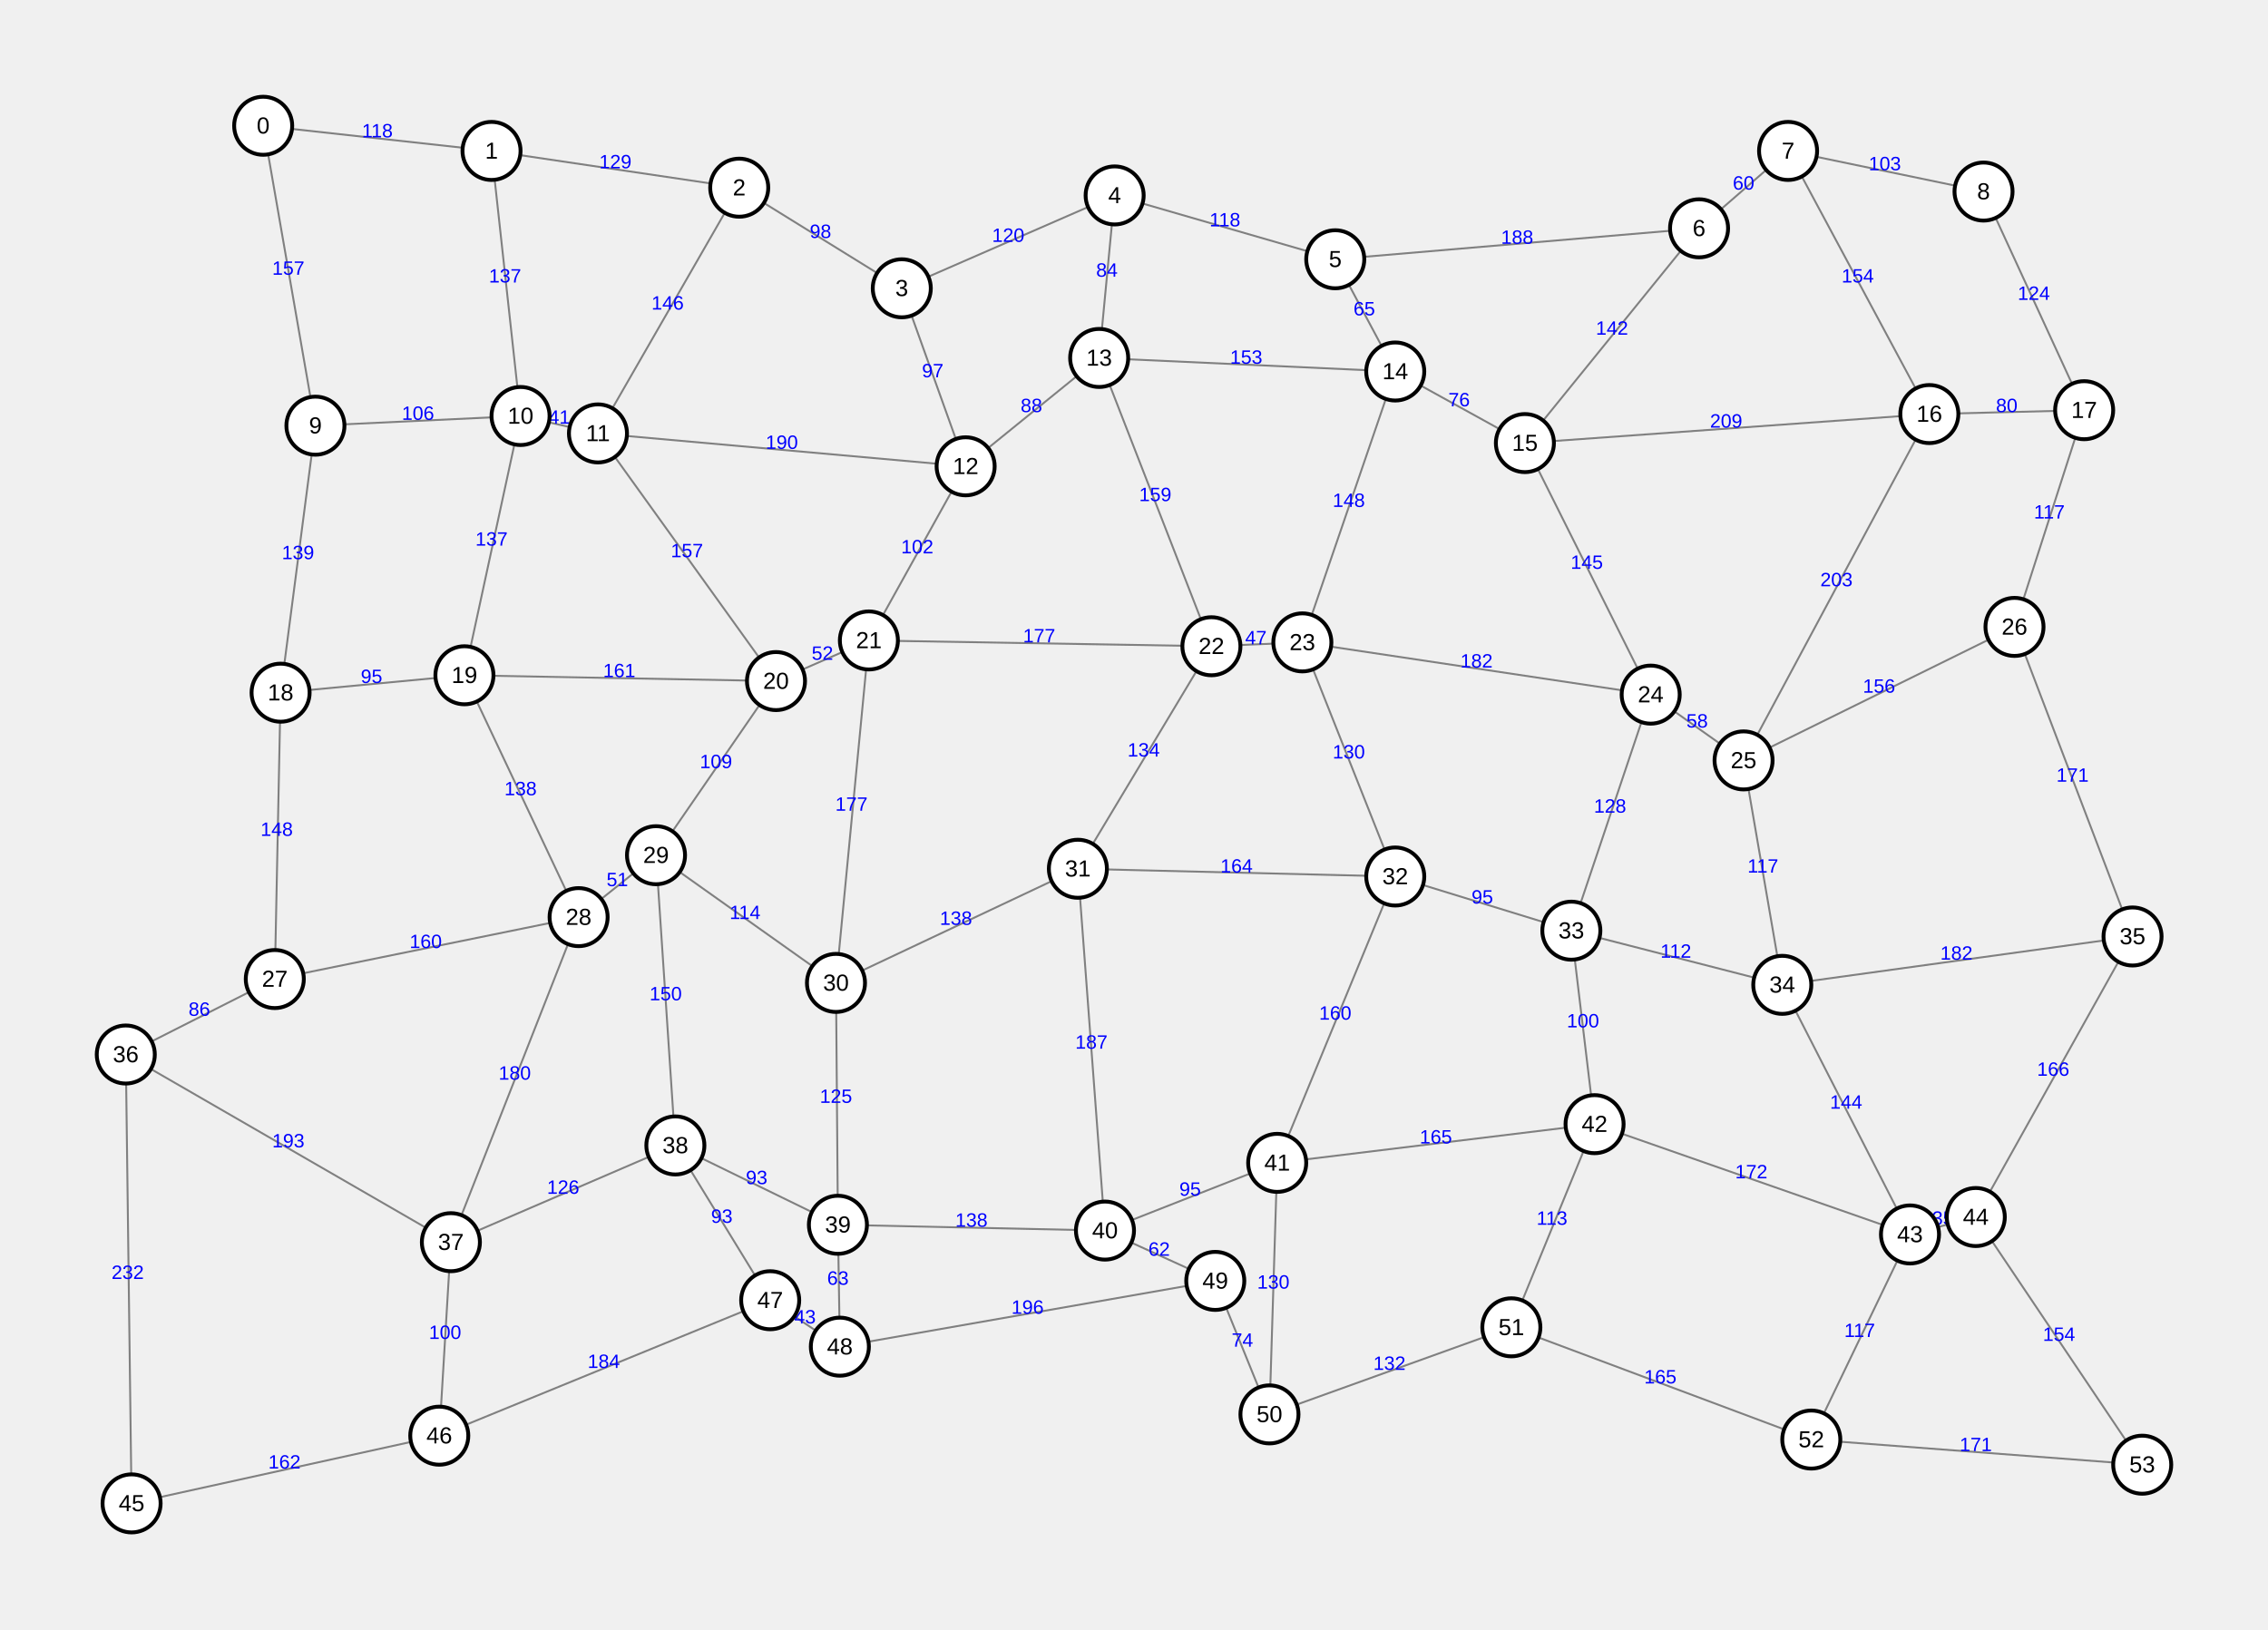
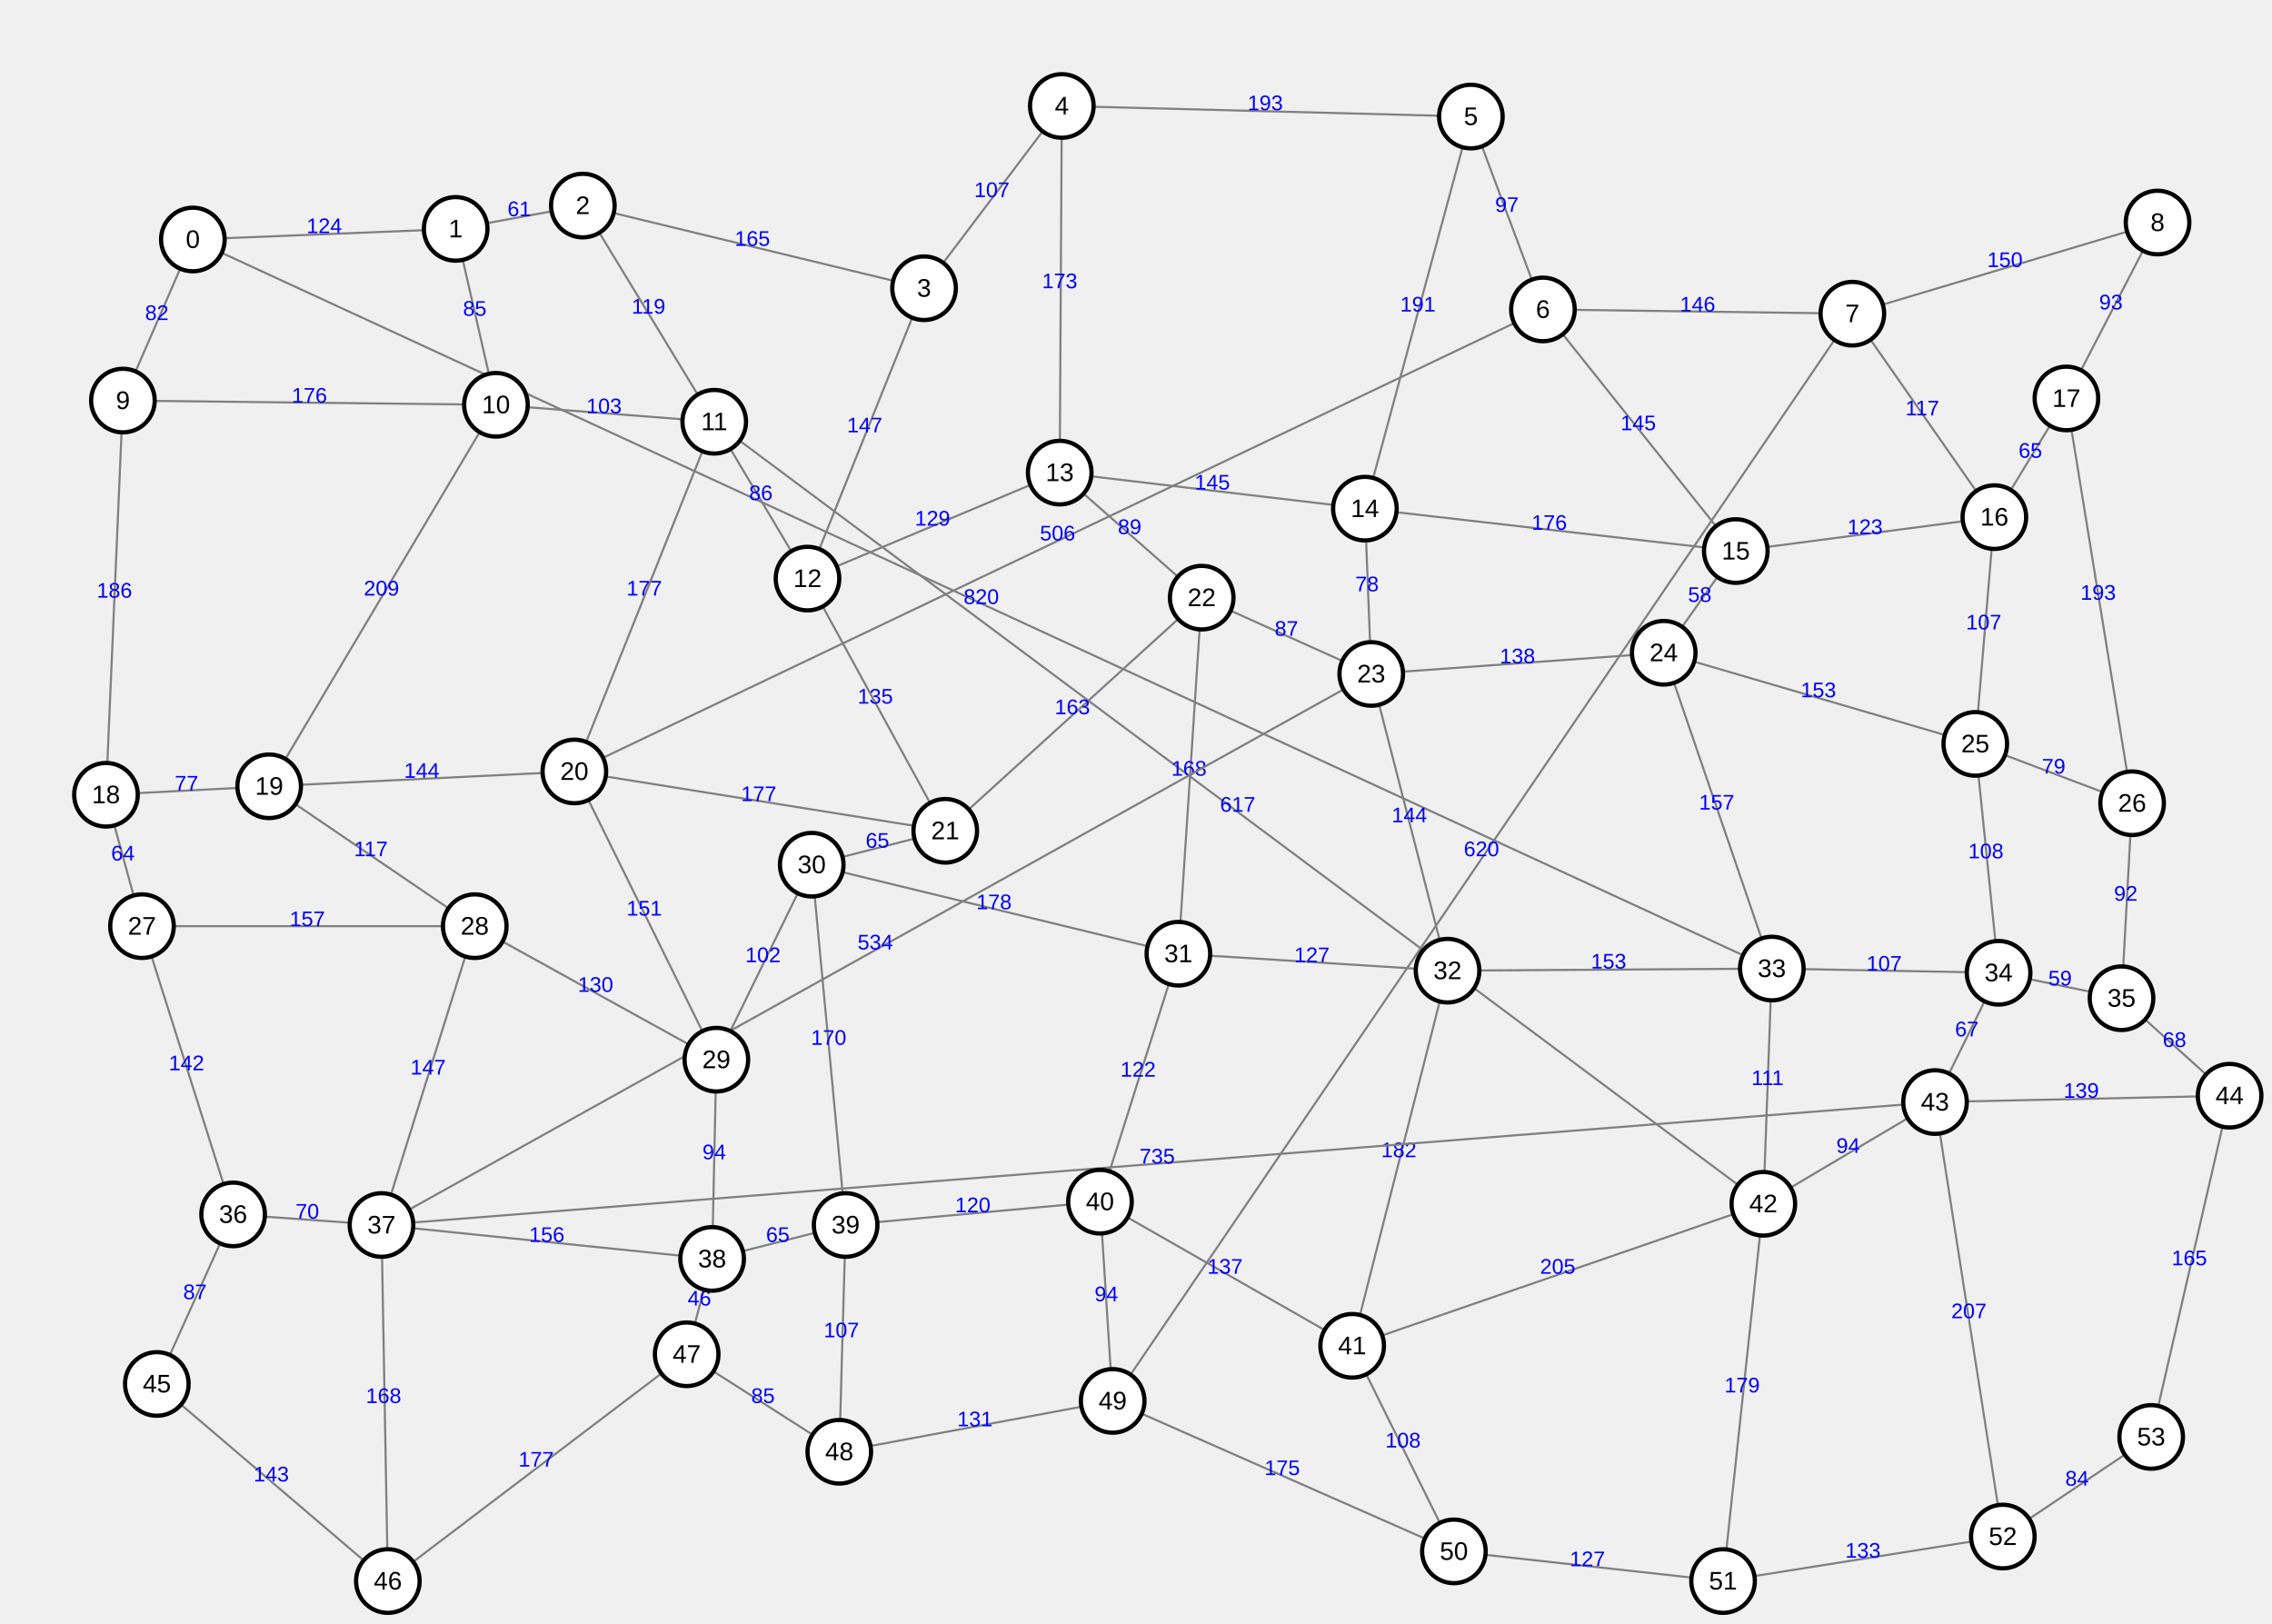
- <svg xmlns="http://www.w3.org/2000/svg" width="1172" height="842">
+ <svg xmlns="http://www.w3.org/2000/svg" width="1072" height="766">
  <style>
.node-unvisited { fill: white; stroke: black; stroke-width: 2; }
.node-visited { fill: lightblue; stroke: black; stroke-width: 2; }
.node-current { fill: yellow; stroke: black; stroke-width: 3; }
.node-path { fill: lightgreen; stroke: black; stroke-width: 2; }
.edge { stroke: gray; stroke-width: 1; }
.edge-path { stroke: red; stroke-width: 3; }
.text { font-family: Arial; font-size: 12px; text-anchor: middle; }
.weight-text { font-family: Arial; font-size: 10px; text-anchor: middle; fill: blue; }
</style>
-   <line x1="136" y1="65" x2="254" y2="78" class="edge" />
-   <text x="195" y="71" class="weight-text">118</text>
-   <line x1="136" y1="65" x2="163" y2="220" class="edge" />
-   <text x="149" y="142" class="weight-text">157</text>
-   <line x1="254" y1="78" x2="382" y2="97" class="edge" />
-   <text x="318" y="87" class="weight-text">129</text>
-   <line x1="254" y1="78" x2="269" y2="215" class="edge" />
-   <text x="261" y="146" class="weight-text">137</text>
-   <line x1="382" y1="97" x2="466" y2="149" class="edge" />
-   <text x="424" y="123" class="weight-text">98</text>
-   <line x1="382" y1="97" x2="309" y2="224" class="edge" />
-   <text x="345" y="160" class="weight-text">146</text>
-   <line x1="466" y1="149" x2="576" y2="101" class="edge" />
-   <text x="521" y="125" class="weight-text">120</text>
-   <line x1="466" y1="149" x2="499" y2="241" class="edge" />
-   <text x="482" y="195" class="weight-text">97</text>
-   <line x1="576" y1="101" x2="690" y2="134" class="edge" />
-   <text x="633" y="117" class="weight-text">118</text>
-   <line x1="576" y1="101" x2="568" y2="185" class="edge" />
-   <text x="572" y="143" class="weight-text">84</text>
-   <line x1="690" y1="134" x2="878" y2="118" class="edge" />
-   <text x="784" y="126" class="weight-text">188</text>
-   <line x1="690" y1="134" x2="721" y2="192" class="edge" />
-   <text x="705" y="163" class="weight-text">65</text>
-   <line x1="878" y1="118" x2="924" y2="78" class="edge" />
-   <text x="901" y="98" class="weight-text">60</text>
-   <line x1="878" y1="118" x2="788" y2="229" class="edge" />
-   <text x="833" y="173" class="weight-text">142</text>
-   <line x1="924" y1="78" x2="1025" y2="99" class="edge" />
-   <text x="974" y="88" class="weight-text">103</text>
-   <line x1="924" y1="78" x2="997" y2="214" class="edge" />
-   <text x="960" y="146" class="weight-text">154</text>
-   <line x1="1025" y1="99" x2="1077" y2="212" class="edge" />
-   <text x="1051" y="155" class="weight-text">124</text>
-   <line x1="163" y1="220" x2="269" y2="215" class="edge" />
-   <text x="216" y="217" class="weight-text">106</text>
-   <line x1="163" y1="220" x2="145" y2="358" class="edge" />
-   <text x="154" y="289" class="weight-text">139</text>
-   <line x1="269" y1="215" x2="309" y2="224" class="edge" />
-   <text x="289" y="219" class="weight-text">41</text>
-   <line x1="269" y1="215" x2="240" y2="349" class="edge" />
-   <text x="254" y="282" class="weight-text">137</text>
-   <line x1="309" y1="224" x2="499" y2="241" class="edge" />
-   <text x="404" y="232" class="weight-text">190</text>
-   <line x1="309" y1="224" x2="401" y2="352" class="edge" />
-   <text x="355" y="288" class="weight-text">157</text>
-   <line x1="499" y1="241" x2="568" y2="185" class="edge" />
-   <text x="533" y="213" class="weight-text">88</text>
-   <line x1="499" y1="241" x2="449" y2="331" class="edge" />
-   <text x="474" y="286" class="weight-text">102</text>
-   <line x1="568" y1="185" x2="721" y2="192" class="edge" />
-   <text x="644" y="188" class="weight-text">153</text>
-   <line x1="568" y1="185" x2="626" y2="334" class="edge" />
-   <text x="597" y="259" class="weight-text">159</text>
-   <line x1="721" y1="192" x2="788" y2="229" class="edge" />
-   <text x="754" y="210" class="weight-text">76</text>
-   <line x1="721" y1="192" x2="673" y2="332" class="edge" />
-   <text x="697" y="262" class="weight-text">148</text>
-   <line x1="788" y1="229" x2="997" y2="214" class="edge" />
-   <text x="892" y="221" class="weight-text">209</text>
-   <line x1="788" y1="229" x2="853" y2="359" class="edge" />
-   <text x="820" y="294" class="weight-text">145</text>
-   <line x1="997" y1="214" x2="1077" y2="212" class="edge" />
-   <text x="1037" y="213" class="weight-text">80</text>
-   <line x1="997" y1="214" x2="901" y2="393" class="edge" />
-   <text x="949" y="303" class="weight-text">203</text>
-   <line x1="1077" y1="212" x2="1041" y2="324" class="edge" />
-   <text x="1059" y="268" class="weight-text">117</text>
-   <line x1="145" y1="358" x2="240" y2="349" class="edge" />
-   <text x="192" y="353" class="weight-text">95</text>
-   <line x1="145" y1="358" x2="142" y2="506" class="edge" />
-   <text x="143" y="432" class="weight-text">148</text>
-   <line x1="240" y1="349" x2="401" y2="352" class="edge" />
-   <text x="320" y="350" class="weight-text">161</text>
-   <line x1="240" y1="349" x2="299" y2="474" class="edge" />
-   <text x="269" y="411" class="weight-text">138</text>
-   <line x1="401" y1="352" x2="449" y2="331" class="edge" />
-   <text x="425" y="341" class="weight-text">52</text>
-   <line x1="401" y1="352" x2="339" y2="442" class="edge" />
-   <text x="370" y="397" class="weight-text">109</text>
-   <line x1="449" y1="331" x2="626" y2="334" class="edge" />
-   <text x="537" y="332" class="weight-text">177</text>
-   <line x1="449" y1="331" x2="432" y2="508" class="edge" />
-   <text x="440" y="419" class="weight-text">177</text>
-   <line x1="626" y1="334" x2="673" y2="332" class="edge" />
-   <text x="649" y="333" class="weight-text">47</text>
-   <line x1="626" y1="334" x2="557" y2="449" class="edge" />
-   <text x="591" y="391" class="weight-text">134</text>
-   <line x1="673" y1="332" x2="853" y2="359" class="edge" />
-   <text x="763" y="345" class="weight-text">182</text>
-   <line x1="673" y1="332" x2="721" y2="453" class="edge" />
-   <text x="697" y="392" class="weight-text">130</text>
-   <line x1="853" y1="359" x2="901" y2="393" class="edge" />
-   <text x="877" y="376" class="weight-text">58</text>
-   <line x1="853" y1="359" x2="812" y2="481" class="edge" />
-   <text x="832" y="420" class="weight-text">128</text>
-   <line x1="901" y1="393" x2="1041" y2="324" class="edge" />
-   <text x="971" y="358" class="weight-text">156</text>
-   <line x1="901" y1="393" x2="921" y2="509" class="edge" />
-   <text x="911" y="451" class="weight-text">117</text>
-   <line x1="1041" y1="324" x2="1102" y2="484" class="edge" />
-   <text x="1071" y="404" class="weight-text">171</text>
-   <line x1="142" y1="506" x2="299" y2="474" class="edge" />
-   <text x="220" y="490" class="weight-text">160</text>
-   <line x1="142" y1="506" x2="65" y2="545" class="edge" />
-   <text x="103" y="525" class="weight-text">86</text>
-   <line x1="299" y1="474" x2="339" y2="442" class="edge" />
-   <text x="319" y="458" class="weight-text">51</text>
-   <line x1="299" y1="474" x2="233" y2="642" class="edge" />
-   <text x="266" y="558" class="weight-text">180</text>
-   <line x1="339" y1="442" x2="432" y2="508" class="edge" />
-   <text x="385" y="475" class="weight-text">114</text>
-   <line x1="339" y1="442" x2="349" y2="592" class="edge" />
-   <text x="344" y="517" class="weight-text">150</text>
-   <line x1="432" y1="508" x2="557" y2="449" class="edge" />
-   <text x="494" y="478" class="weight-text">138</text>
-   <line x1="432" y1="508" x2="433" y2="633" class="edge" />
-   <text x="432" y="570" class="weight-text">125</text>
-   <line x1="557" y1="449" x2="721" y2="453" class="edge" />
-   <text x="639" y="451" class="weight-text">164</text>
-   <line x1="557" y1="449" x2="571" y2="636" class="edge" />
-   <text x="564" y="542" class="weight-text">187</text>
-   <line x1="721" y1="453" x2="812" y2="481" class="edge" />
-   <text x="766" y="467" class="weight-text">95</text>
-   <line x1="721" y1="453" x2="660" y2="601" class="edge" />
-   <text x="690" y="527" class="weight-text">160</text>
-   <line x1="812" y1="481" x2="921" y2="509" class="edge" />
-   <text x="866" y="495" class="weight-text">112</text>
-   <line x1="812" y1="481" x2="824" y2="581" class="edge" />
-   <text x="818" y="531" class="weight-text">100</text>
-   <line x1="921" y1="509" x2="1102" y2="484" class="edge" />
-   <text x="1011" y="496" class="weight-text">182</text>
-   <line x1="921" y1="509" x2="987" y2="638" class="edge" />
-   <text x="954" y="573" class="weight-text">144</text>
-   <line x1="1102" y1="484" x2="1021" y2="629" class="edge" />
-   <text x="1061" y="556" class="weight-text">166</text>
-   <line x1="65" y1="545" x2="233" y2="642" class="edge" />
-   <text x="149" y="593" class="weight-text">193</text>
-   <line x1="65" y1="545" x2="68" y2="777" class="edge" />
-   <text x="66" y="661" class="weight-text">232</text>
-   <line x1="233" y1="642" x2="349" y2="592" class="edge" />
-   <text x="291" y="617" class="weight-text">126</text>
-   <line x1="233" y1="642" x2="227" y2="742" class="edge" />
-   <text x="230" y="692" class="weight-text">100</text>
-   <line x1="349" y1="592" x2="433" y2="633" class="edge" />
-   <text x="391" y="612" class="weight-text">93</text>
-   <line x1="349" y1="592" x2="398" y2="672" class="edge" />
-   <text x="373" y="632" class="weight-text">93</text>
-   <line x1="433" y1="633" x2="571" y2="636" class="edge" />
-   <text x="502" y="634" class="weight-text">138</text>
-   <line x1="433" y1="633" x2="434" y2="696" class="edge" />
-   <text x="433" y="664" class="weight-text">63</text>
-   <line x1="571" y1="636" x2="660" y2="601" class="edge" />
-   <text x="615" y="618" class="weight-text">95</text>
-   <line x1="571" y1="636" x2="628" y2="662" class="edge" />
-   <text x="599" y="649" class="weight-text">62</text>
-   <line x1="660" y1="601" x2="824" y2="581" class="edge" />
-   <text x="742" y="591" class="weight-text">165</text>
-   <line x1="660" y1="601" x2="656" y2="731" class="edge" />
-   <text x="658" y="666" class="weight-text">130</text>
-   <line x1="824" y1="581" x2="987" y2="638" class="edge" />
-   <text x="905" y="609" class="weight-text">172</text>
-   <line x1="824" y1="581" x2="781" y2="686" class="edge" />
-   <text x="802" y="633" class="weight-text">113</text>
-   <line x1="987" y1="638" x2="1021" y2="629" class="edge" />
-   <text x="1004" y="633" class="weight-text">35</text>
-   <line x1="987" y1="638" x2="936" y2="744" class="edge" />
-   <text x="961" y="691" class="weight-text">117</text>
-   <line x1="1021" y1="629" x2="1107" y2="757" class="edge" />
-   <text x="1064" y="693" class="weight-text">154</text>
-   <line x1="68" y1="777" x2="227" y2="742" class="edge" />
-   <text x="147" y="759" class="weight-text">162</text>
-   <line x1="227" y1="742" x2="398" y2="672" class="edge" />
-   <text x="312" y="707" class="weight-text">184</text>
-   <line x1="398" y1="672" x2="434" y2="696" class="edge" />
-   <text x="416" y="684" class="weight-text">43</text>
-   <line x1="434" y1="696" x2="628" y2="662" class="edge" />
-   <text x="531" y="679" class="weight-text">196</text>
-   <line x1="628" y1="662" x2="656" y2="731" class="edge" />
-   <text x="642" y="696" class="weight-text">74</text>
-   <line x1="656" y1="731" x2="781" y2="686" class="edge" />
-   <text x="718" y="708" class="weight-text">132</text>
-   <line x1="781" y1="686" x2="936" y2="744" class="edge" />
-   <text x="858" y="715" class="weight-text">165</text>
-   <line x1="936" y1="744" x2="1107" y2="757" class="edge" />
-   <text x="1021" y="750" class="weight-text">171</text>
-   <circle cx="136" cy="65" r="15" class="node-unvisited" />
-   <text x="136" y="69" class="text">0</text>
-   <circle cx="254" cy="78" r="15" class="node-unvisited" />
-   <text x="254" y="82" class="text">1</text>
-   <circle cx="382" cy="97" r="15" class="node-unvisited" />
-   <text x="382" y="101" class="text">2</text>
-   <circle cx="466" cy="149" r="15" class="node-unvisited" />
-   <text x="466" y="153" class="text">3</text>
-   <circle cx="576" cy="101" r="15" class="node-unvisited" />
-   <text x="576" y="105" class="text">4</text>
-   <circle cx="690" cy="134" r="15" class="node-unvisited" />
-   <text x="690" y="138" class="text">5</text>
-   <circle cx="878" cy="118" r="15" class="node-unvisited" />
-   <text x="878" y="122" class="text">6</text>
-   <circle cx="924" cy="78" r="15" class="node-unvisited" />
-   <text x="924" y="82" class="text">7</text>
-   <circle cx="1025" cy="99" r="15" class="node-unvisited" />
-   <text x="1025" y="103" class="text">8</text>
-   <circle cx="163" cy="220" r="15" class="node-unvisited" />
-   <text x="163" y="224" class="text">9</text>
-   <circle cx="269" cy="215" r="15" class="node-unvisited" />
-   <text x="269" y="219" class="text">10</text>
-   <circle cx="309" cy="224" r="15" class="node-unvisited" />
-   <text x="309" y="228" class="text">11</text>
-   <circle cx="499" cy="241" r="15" class="node-unvisited" />
-   <text x="499" y="245" class="text">12</text>
-   <circle cx="568" cy="185" r="15" class="node-unvisited" />
-   <text x="568" y="189" class="text">13</text>
-   <circle cx="721" cy="192" r="15" class="node-unvisited" />
-   <text x="721" y="196" class="text">14</text>
-   <circle cx="788" cy="229" r="15" class="node-unvisited" />
-   <text x="788" y="233" class="text">15</text>
-   <circle cx="997" cy="214" r="15" class="node-unvisited" />
-   <text x="997" y="218" class="text">16</text>
-   <circle cx="1077" cy="212" r="15" class="node-unvisited" />
-   <text x="1077" y="216" class="text">17</text>
-   <circle cx="145" cy="358" r="15" class="node-unvisited" />
-   <text x="145" y="362" class="text">18</text>
-   <circle cx="240" cy="349" r="15" class="node-unvisited" />
-   <text x="240" y="353" class="text">19</text>
-   <circle cx="401" cy="352" r="15" class="node-unvisited" />
-   <text x="401" y="356" class="text">20</text>
-   <circle cx="449" cy="331" r="15" class="node-unvisited" />
-   <text x="449" y="335" class="text">21</text>
-   <circle cx="626" cy="334" r="15" class="node-unvisited" />
-   <text x="626" y="338" class="text">22</text>
-   <circle cx="673" cy="332" r="15" class="node-unvisited" />
-   <text x="673" y="336" class="text">23</text>
-   <circle cx="853" cy="359" r="15" class="node-unvisited" />
-   <text x="853" y="363" class="text">24</text>
-   <circle cx="901" cy="393" r="15" class="node-unvisited" />
-   <text x="901" y="397" class="text">25</text>
-   <circle cx="1041" cy="324" r="15" class="node-unvisited" />
-   <text x="1041" y="328" class="text">26</text>
-   <circle cx="142" cy="506" r="15" class="node-unvisited" />
-   <text x="142" y="510" class="text">27</text>
-   <circle cx="299" cy="474" r="15" class="node-unvisited" />
-   <text x="299" y="478" class="text">28</text>
-   <circle cx="339" cy="442" r="15" class="node-unvisited" />
-   <text x="339" y="446" class="text">29</text>
-   <circle cx="432" cy="508" r="15" class="node-unvisited" />
-   <text x="432" y="512" class="text">30</text>
-   <circle cx="557" cy="449" r="15" class="node-unvisited" />
-   <text x="557" y="453" class="text">31</text>
-   <circle cx="721" cy="453" r="15" class="node-unvisited" />
-   <text x="721" y="457" class="text">32</text>
-   <circle cx="812" cy="481" r="15" class="node-unvisited" />
-   <text x="812" y="485" class="text">33</text>
-   <circle cx="921" cy="509" r="15" class="node-unvisited" />
-   <text x="921" y="513" class="text">34</text>
-   <circle cx="1102" cy="484" r="15" class="node-unvisited" />
-   <text x="1102" y="488" class="text">35</text>
-   <circle cx="65" cy="545" r="15" class="node-unvisited" />
-   <text x="65" y="549" class="text">36</text>
-   <circle cx="233" cy="642" r="15" class="node-unvisited" />
-   <text x="233" y="646" class="text">37</text>
-   <circle cx="349" cy="592" r="15" class="node-unvisited" />
-   <text x="349" y="596" class="text">38</text>
-   <circle cx="433" cy="633" r="15" class="node-unvisited" />
-   <text x="433" y="637" class="text">39</text>
-   <circle cx="571" cy="636" r="15" class="node-unvisited" />
-   <text x="571" y="640" class="text">40</text>
-   <circle cx="660" cy="601" r="15" class="node-unvisited" />
-   <text x="660" y="605" class="text">41</text>
-   <circle cx="824" cy="581" r="15" class="node-unvisited" />
-   <text x="824" y="585" class="text">42</text>
-   <circle cx="987" cy="638" r="15" class="node-unvisited" />
-   <text x="987" y="642" class="text">43</text>
-   <circle cx="1021" cy="629" r="15" class="node-unvisited" />
-   <text x="1021" y="633" class="text">44</text>
-   <circle cx="68" cy="777" r="15" class="node-unvisited" />
-   <text x="68" y="781" class="text">45</text>
-   <circle cx="227" cy="742" r="15" class="node-unvisited" />
-   <text x="227" y="746" class="text">46</text>
-   <circle cx="398" cy="672" r="15" class="node-unvisited" />
-   <text x="398" y="676" class="text">47</text>
-   <circle cx="434" cy="696" r="15" class="node-unvisited" />
-   <text x="434" y="700" class="text">48</text>
-   <circle cx="628" cy="662" r="15" class="node-unvisited" />
-   <text x="628" y="666" class="text">49</text>
-   <circle cx="656" cy="731" r="15" class="node-unvisited" />
-   <text x="656" y="735" class="text">50</text>
-   <circle cx="781" cy="686" r="15" class="node-unvisited" />
-   <text x="781" y="690" class="text">51</text>
-   <circle cx="936" cy="744" r="15" class="node-unvisited" />
-   <text x="936" y="748" class="text">52</text>
-   <circle cx="1107" cy="757" r="15" class="node-unvisited" />
-   <text x="1107" y="761" class="text">53</text>
+   <line x1="91" y1="113" x2="215" y2="108" class="edge" />
+   <text x="153" y="110" class="weight-text">124</text>
+   <line x1="91" y1="113" x2="58" y2="189" class="edge" />
+   <text x="74" y="151" class="weight-text">82</text>
+   <line x1="91" y1="113" x2="836" y2="457" class="edge" />
+   <text x="463" y="285" class="weight-text">820</text>
+   <line x1="215" y1="108" x2="275" y2="97" class="edge" />
+   <text x="245" y="102" class="weight-text">61</text>
+   <line x1="215" y1="108" x2="234" y2="191" class="edge" />
+   <text x="224" y="149" class="weight-text">85</text>
+   <line x1="275" y1="97" x2="436" y2="136" class="edge" />
+   <text x="355" y="116" class="weight-text">165</text>
+   <line x1="275" y1="97" x2="337" y2="199" class="edge" />
+   <text x="306" y="148" class="weight-text">119</text>
+   <line x1="436" y1="136" x2="501" y2="50" class="edge" />
+   <text x="468" y="93" class="weight-text">107</text>
+   <line x1="436" y1="136" x2="381" y2="273" class="edge" />
+   <text x="408" y="204" class="weight-text">147</text>
+   <line x1="501" y1="50" x2="694" y2="55" class="edge" />
+   <text x="597" y="52" class="weight-text">193</text>
+   <line x1="501" y1="50" x2="500" y2="223" class="edge" />
+   <text x="500" y="136" class="weight-text">173</text>
+   <line x1="694" y1="55" x2="728" y2="146" class="edge" />
+   <text x="711" y="100" class="weight-text">97</text>
+   <line x1="694" y1="55" x2="644" y2="240" class="edge" />
+   <text x="669" y="147" class="weight-text">191</text>
+   <line x1="728" y1="146" x2="874" y2="148" class="edge" />
+   <text x="801" y="147" class="weight-text">146</text>
+   <line x1="728" y1="146" x2="819" y2="260" class="edge" />
+   <text x="773" y="203" class="weight-text">145</text>
+   <line x1="728" y1="146" x2="271" y2="364" class="edge" />
+   <text x="499" y="255" class="weight-text">506</text>
+   <line x1="874" y1="148" x2="1018" y2="105" class="edge" />
+   <text x="946" y="126" class="weight-text">150</text>
+   <line x1="874" y1="148" x2="941" y2="244" class="edge" />
+   <text x="907" y="196" class="weight-text">117</text>
+   <line x1="874" y1="148" x2="525" y2="661" class="edge" />
+   <text x="699" y="404" class="weight-text">620</text>
+   <line x1="1018" y1="105" x2="975" y2="188" class="edge" />
+   <text x="996" y="146" class="weight-text">93</text>
+   <line x1="58" y1="189" x2="234" y2="191" class="edge" />
+   <text x="146" y="190" class="weight-text">176</text>
+   <line x1="58" y1="189" x2="50" y2="375" class="edge" />
+   <text x="54" y="282" class="weight-text">186</text>
+   <line x1="234" y1="191" x2="337" y2="199" class="edge" />
+   <text x="285" y="195" class="weight-text">103</text>
+   <line x1="234" y1="191" x2="127" y2="371" class="edge" />
+   <text x="180" y="281" class="weight-text">209</text>
+   <line x1="337" y1="199" x2="381" y2="273" class="edge" />
+   <text x="359" y="236" class="weight-text">86</text>
+   <line x1="337" y1="199" x2="271" y2="364" class="edge" />
+   <text x="304" y="281" class="weight-text">177</text>
+   <line x1="337" y1="199" x2="832" y2="568" class="edge" />
+   <text x="584" y="383" class="weight-text">617</text>
+   <line x1="381" y1="273" x2="500" y2="223" class="edge" />
+   <text x="440" y="248" class="weight-text">129</text>
+   <line x1="381" y1="273" x2="446" y2="392" class="edge" />
+   <text x="413" y="332" class="weight-text">135</text>
+   <line x1="500" y1="223" x2="644" y2="240" class="edge" />
+   <text x="572" y="231" class="weight-text">145</text>
+   <line x1="500" y1="223" x2="567" y2="282" class="edge" />
+   <text x="533" y="252" class="weight-text">89</text>
+   <line x1="644" y1="240" x2="819" y2="260" class="edge" />
+   <text x="731" y="250" class="weight-text">176</text>
+   <line x1="644" y1="240" x2="647" y2="318" class="edge" />
+   <text x="645" y="279" class="weight-text">78</text>
+   <line x1="819" y1="260" x2="941" y2="244" class="edge" />
+   <text x="880" y="252" class="weight-text">123</text>
+   <line x1="819" y1="260" x2="785" y2="308" class="edge" />
+   <text x="802" y="284" class="weight-text">58</text>
+   <line x1="941" y1="244" x2="975" y2="188" class="edge" />
+   <text x="958" y="216" class="weight-text">65</text>
+   <line x1="941" y1="244" x2="932" y2="351" class="edge" />
+   <text x="936" y="297" class="weight-text">107</text>
+   <line x1="975" y1="188" x2="1006" y2="379" class="edge" />
+   <text x="990" y="283" class="weight-text">193</text>
+   <line x1="50" y1="375" x2="127" y2="371" class="edge" />
+   <text x="88" y="373" class="weight-text">77</text>
+   <line x1="50" y1="375" x2="67" y2="437" class="edge" />
+   <text x="58" y="406" class="weight-text">64</text>
+   <line x1="127" y1="371" x2="271" y2="364" class="edge" />
+   <text x="199" y="367" class="weight-text">144</text>
+   <line x1="127" y1="371" x2="224" y2="437" class="edge" />
+   <text x="175" y="404" class="weight-text">117</text>
+   <line x1="271" y1="364" x2="446" y2="392" class="edge" />
+   <text x="358" y="378" class="weight-text">177</text>
+   <line x1="271" y1="364" x2="338" y2="500" class="edge" />
+   <text x="304" y="432" class="weight-text">151</text>
+   <line x1="446" y1="392" x2="567" y2="282" class="edge" />
+   <text x="506" y="337" class="weight-text">163</text>
+   <line x1="446" y1="392" x2="383" y2="408" class="edge" />
+   <text x="414" y="400" class="weight-text">65</text>
+   <line x1="567" y1="282" x2="647" y2="318" class="edge" />
+   <text x="607" y="300" class="weight-text">87</text>
+   <line x1="567" y1="282" x2="556" y2="450" class="edge" />
+   <text x="561" y="366" class="weight-text">168</text>
+   <line x1="647" y1="318" x2="785" y2="308" class="edge" />
+   <text x="716" y="313" class="weight-text">138</text>
+   <line x1="647" y1="318" x2="683" y2="458" class="edge" />
+   <text x="665" y="388" class="weight-text">144</text>
+   <line x1="647" y1="318" x2="180" y2="578" class="edge" />
+   <text x="413" y="448" class="weight-text">534</text>
+   <line x1="785" y1="308" x2="932" y2="351" class="edge" />
+   <text x="858" y="329" class="weight-text">153</text>
+   <line x1="785" y1="308" x2="836" y2="457" class="edge" />
+   <text x="810" y="382" class="weight-text">157</text>
+   <line x1="932" y1="351" x2="1006" y2="379" class="edge" />
+   <text x="969" y="365" class="weight-text">79</text>
+   <line x1="932" y1="351" x2="943" y2="459" class="edge" />
+   <text x="937" y="405" class="weight-text">108</text>
+   <line x1="1006" y1="379" x2="1001" y2="471" class="edge" />
+   <text x="1003" y="425" class="weight-text">92</text>
+   <line x1="67" y1="437" x2="224" y2="437" class="edge" />
+   <text x="145" y="437" class="weight-text">157</text>
+   <line x1="67" y1="437" x2="110" y2="573" class="edge" />
+   <text x="88" y="505" class="weight-text">142</text>
+   <line x1="224" y1="437" x2="338" y2="500" class="edge" />
+   <text x="281" y="468" class="weight-text">130</text>
+   <line x1="224" y1="437" x2="180" y2="578" class="edge" />
+   <text x="202" y="507" class="weight-text">147</text>
+   <line x1="338" y1="500" x2="383" y2="408" class="edge" />
+   <text x="360" y="454" class="weight-text">102</text>
+   <line x1="338" y1="500" x2="336" y2="594" class="edge" />
+   <text x="337" y="547" class="weight-text">94</text>
+   <line x1="383" y1="408" x2="556" y2="450" class="edge" />
+   <text x="469" y="429" class="weight-text">178</text>
+   <line x1="383" y1="408" x2="399" y2="578" class="edge" />
+   <text x="391" y="493" class="weight-text">170</text>
+   <line x1="556" y1="450" x2="683" y2="458" class="edge" />
+   <text x="619" y="454" class="weight-text">127</text>
+   <line x1="556" y1="450" x2="519" y2="567" class="edge" />
+   <text x="537" y="508" class="weight-text">122</text>
+   <line x1="683" y1="458" x2="836" y2="457" class="edge" />
+   <text x="759" y="457" class="weight-text">153</text>
+   <line x1="683" y1="458" x2="638" y2="635" class="edge" />
+   <text x="660" y="546" class="weight-text">182</text>
+   <line x1="836" y1="457" x2="943" y2="459" class="edge" />
+   <text x="889" y="458" class="weight-text">107</text>
+   <line x1="836" y1="457" x2="832" y2="568" class="edge" />
+   <text x="834" y="512" class="weight-text">111</text>
+   <line x1="943" y1="459" x2="1001" y2="471" class="edge" />
+   <text x="972" y="465" class="weight-text">59</text>
+   <line x1="943" y1="459" x2="913" y2="520" class="edge" />
+   <text x="928" y="489" class="weight-text">67</text>
+   <line x1="1001" y1="471" x2="1052" y2="517" class="edge" />
+   <text x="1026" y="494" class="weight-text">68</text>
+   <line x1="110" y1="573" x2="180" y2="578" class="edge" />
+   <text x="145" y="575" class="weight-text">70</text>
+   <line x1="110" y1="573" x2="74" y2="653" class="edge" />
+   <text x="92" y="613" class="weight-text">87</text>
+   <line x1="180" y1="578" x2="336" y2="594" class="edge" />
+   <text x="258" y="586" class="weight-text">156</text>
+   <line x1="180" y1="578" x2="183" y2="746" class="edge" />
+   <text x="181" y="662" class="weight-text">168</text>
+   <line x1="180" y1="578" x2="913" y2="520" class="edge" />
+   <text x="546" y="549" class="weight-text">735</text>
+   <line x1="336" y1="594" x2="399" y2="578" class="edge" />
+   <text x="367" y="586" class="weight-text">65</text>
+   <line x1="336" y1="594" x2="324" y2="639" class="edge" />
+   <text x="330" y="616" class="weight-text">46</text>
+   <line x1="399" y1="578" x2="519" y2="567" class="edge" />
+   <text x="459" y="572" class="weight-text">120</text>
+   <line x1="399" y1="578" x2="396" y2="685" class="edge" />
+   <text x="397" y="631" class="weight-text">107</text>
+   <line x1="519" y1="567" x2="638" y2="635" class="edge" />
+   <text x="578" y="601" class="weight-text">137</text>
+   <line x1="519" y1="567" x2="525" y2="661" class="edge" />
+   <text x="522" y="614" class="weight-text">94</text>
+   <line x1="638" y1="635" x2="832" y2="568" class="edge" />
+   <text x="735" y="601" class="weight-text">205</text>
+   <line x1="638" y1="635" x2="686" y2="732" class="edge" />
+   <text x="662" y="683" class="weight-text">108</text>
+   <line x1="832" y1="568" x2="913" y2="520" class="edge" />
+   <text x="872" y="544" class="weight-text">94</text>
+   <line x1="832" y1="568" x2="813" y2="746" class="edge" />
+   <text x="822" y="657" class="weight-text">179</text>
+   <line x1="913" y1="520" x2="1052" y2="517" class="edge" />
+   <text x="982" y="518" class="weight-text">139</text>
+   <line x1="913" y1="520" x2="945" y2="725" class="edge" />
+   <text x="929" y="622" class="weight-text">207</text>
+   <line x1="1052" y1="517" x2="1015" y2="678" class="edge" />
+   <text x="1033" y="597" class="weight-text">165</text>
+   <line x1="74" y1="653" x2="183" y2="746" class="edge" />
+   <text x="128" y="699" class="weight-text">143</text>
+   <line x1="183" y1="746" x2="324" y2="639" class="edge" />
+   <text x="253" y="692" class="weight-text">177</text>
+   <line x1="324" y1="639" x2="396" y2="685" class="edge" />
+   <text x="360" y="662" class="weight-text">85</text>
+   <line x1="396" y1="685" x2="525" y2="661" class="edge" />
+   <text x="460" y="673" class="weight-text">131</text>
+   <line x1="525" y1="661" x2="686" y2="732" class="edge" />
+   <text x="605" y="696" class="weight-text">175</text>
+   <line x1="686" y1="732" x2="813" y2="746" class="edge" />
+   <text x="749" y="739" class="weight-text">127</text>
+   <line x1="813" y1="746" x2="945" y2="725" class="edge" />
+   <text x="879" y="735" class="weight-text">133</text>
+   <line x1="945" y1="725" x2="1015" y2="678" class="edge" />
+   <text x="980" y="701" class="weight-text">84</text>
+   <circle cx="91" cy="113" r="15" class="node-unvisited" />
+   <text x="91" y="117" class="text">0</text>
+   <circle cx="215" cy="108" r="15" class="node-unvisited" />
+   <text x="215" y="112" class="text">1</text>
+   <circle cx="275" cy="97" r="15" class="node-unvisited" />
+   <text x="275" y="101" class="text">2</text>
+   <circle cx="436" cy="136" r="15" class="node-unvisited" />
+   <text x="436" y="140" class="text">3</text>
+   <circle cx="501" cy="50" r="15" class="node-unvisited" />
+   <text x="501" y="54" class="text">4</text>
+   <circle cx="694" cy="55" r="15" class="node-unvisited" />
+   <text x="694" y="59" class="text">5</text>
+   <circle cx="728" cy="146" r="15" class="node-unvisited" />
+   <text x="728" y="150" class="text">6</text>
+   <circle cx="874" cy="148" r="15" class="node-unvisited" />
+   <text x="874" y="152" class="text">7</text>
+   <circle cx="1018" cy="105" r="15" class="node-unvisited" />
+   <text x="1018" y="109" class="text">8</text>
+   <circle cx="58" cy="189" r="15" class="node-unvisited" />
+   <text x="58" y="193" class="text">9</text>
+   <circle cx="234" cy="191" r="15" class="node-unvisited" />
+   <text x="234" y="195" class="text">10</text>
+   <circle cx="337" cy="199" r="15" class="node-unvisited" />
+   <text x="337" y="203" class="text">11</text>
+   <circle cx="381" cy="273" r="15" class="node-unvisited" />
+   <text x="381" y="277" class="text">12</text>
+   <circle cx="500" cy="223" r="15" class="node-unvisited" />
+   <text x="500" y="227" class="text">13</text>
+   <circle cx="644" cy="240" r="15" class="node-unvisited" />
+   <text x="644" y="244" class="text">14</text>
+   <circle cx="819" cy="260" r="15" class="node-unvisited" />
+   <text x="819" y="264" class="text">15</text>
+   <circle cx="941" cy="244" r="15" class="node-unvisited" />
+   <text x="941" y="248" class="text">16</text>
+   <circle cx="975" cy="188" r="15" class="node-unvisited" />
+   <text x="975" y="192" class="text">17</text>
+   <circle cx="50" cy="375" r="15" class="node-unvisited" />
+   <text x="50" y="379" class="text">18</text>
+   <circle cx="127" cy="371" r="15" class="node-unvisited" />
+   <text x="127" y="375" class="text">19</text>
+   <circle cx="271" cy="364" r="15" class="node-unvisited" />
+   <text x="271" y="368" class="text">20</text>
+   <circle cx="446" cy="392" r="15" class="node-unvisited" />
+   <text x="446" y="396" class="text">21</text>
+   <circle cx="567" cy="282" r="15" class="node-unvisited" />
+   <text x="567" y="286" class="text">22</text>
+   <circle cx="647" cy="318" r="15" class="node-unvisited" />
+   <text x="647" y="322" class="text">23</text>
+   <circle cx="785" cy="308" r="15" class="node-unvisited" />
+   <text x="785" y="312" class="text">24</text>
+   <circle cx="932" cy="351" r="15" class="node-unvisited" />
+   <text x="932" y="355" class="text">25</text>
+   <circle cx="1006" cy="379" r="15" class="node-unvisited" />
+   <text x="1006" y="383" class="text">26</text>
+   <circle cx="67" cy="437" r="15" class="node-unvisited" />
+   <text x="67" y="441" class="text">27</text>
+   <circle cx="224" cy="437" r="15" class="node-unvisited" />
+   <text x="224" y="441" class="text">28</text>
+   <circle cx="338" cy="500" r="15" class="node-unvisited" />
+   <text x="338" y="504" class="text">29</text>
+   <circle cx="383" cy="408" r="15" class="node-unvisited" />
+   <text x="383" y="412" class="text">30</text>
+   <circle cx="556" cy="450" r="15" class="node-unvisited" />
+   <text x="556" y="454" class="text">31</text>
+   <circle cx="683" cy="458" r="15" class="node-unvisited" />
+   <text x="683" y="462" class="text">32</text>
+   <circle cx="836" cy="457" r="15" class="node-unvisited" />
+   <text x="836" y="461" class="text">33</text>
+   <circle cx="943" cy="459" r="15" class="node-unvisited" />
+   <text x="943" y="463" class="text">34</text>
+   <circle cx="1001" cy="471" r="15" class="node-unvisited" />
+   <text x="1001" y="475" class="text">35</text>
+   <circle cx="110" cy="573" r="15" class="node-unvisited" />
+   <text x="110" y="577" class="text">36</text>
+   <circle cx="180" cy="578" r="15" class="node-unvisited" />
+   <text x="180" y="582" class="text">37</text>
+   <circle cx="336" cy="594" r="15" class="node-unvisited" />
+   <text x="336" y="598" class="text">38</text>
+   <circle cx="399" cy="578" r="15" class="node-unvisited" />
+   <text x="399" y="582" class="text">39</text>
+   <circle cx="519" cy="567" r="15" class="node-unvisited" />
+   <text x="519" y="571" class="text">40</text>
+   <circle cx="638" cy="635" r="15" class="node-unvisited" />
+   <text x="638" y="639" class="text">41</text>
+   <circle cx="832" cy="568" r="15" class="node-unvisited" />
+   <text x="832" y="572" class="text">42</text>
+   <circle cx="913" cy="520" r="15" class="node-unvisited" />
+   <text x="913" y="524" class="text">43</text>
+   <circle cx="1052" cy="517" r="15" class="node-unvisited" />
+   <text x="1052" y="521" class="text">44</text>
+   <circle cx="74" cy="653" r="15" class="node-unvisited" />
+   <text x="74" y="657" class="text">45</text>
+   <circle cx="183" cy="746" r="15" class="node-unvisited" />
+   <text x="183" y="750" class="text">46</text>
+   <circle cx="324" cy="639" r="15" class="node-unvisited" />
+   <text x="324" y="643" class="text">47</text>
+   <circle cx="396" cy="685" r="15" class="node-unvisited" />
+   <text x="396" y="689" class="text">48</text>
+   <circle cx="525" cy="661" r="15" class="node-unvisited" />
+   <text x="525" y="665" class="text">49</text>
+   <circle cx="686" cy="732" r="15" class="node-unvisited" />
+   <text x="686" y="736" class="text">50</text>
+   <circle cx="813" cy="746" r="15" class="node-unvisited" />
+   <text x="813" y="750" class="text">51</text>
+   <circle cx="945" cy="725" r="15" class="node-unvisited" />
+   <text x="945" y="729" class="text">52</text>
+   <circle cx="1015" cy="678" r="15" class="node-unvisited" />
+   <text x="1015" y="682" class="text">53</text>
</svg>
